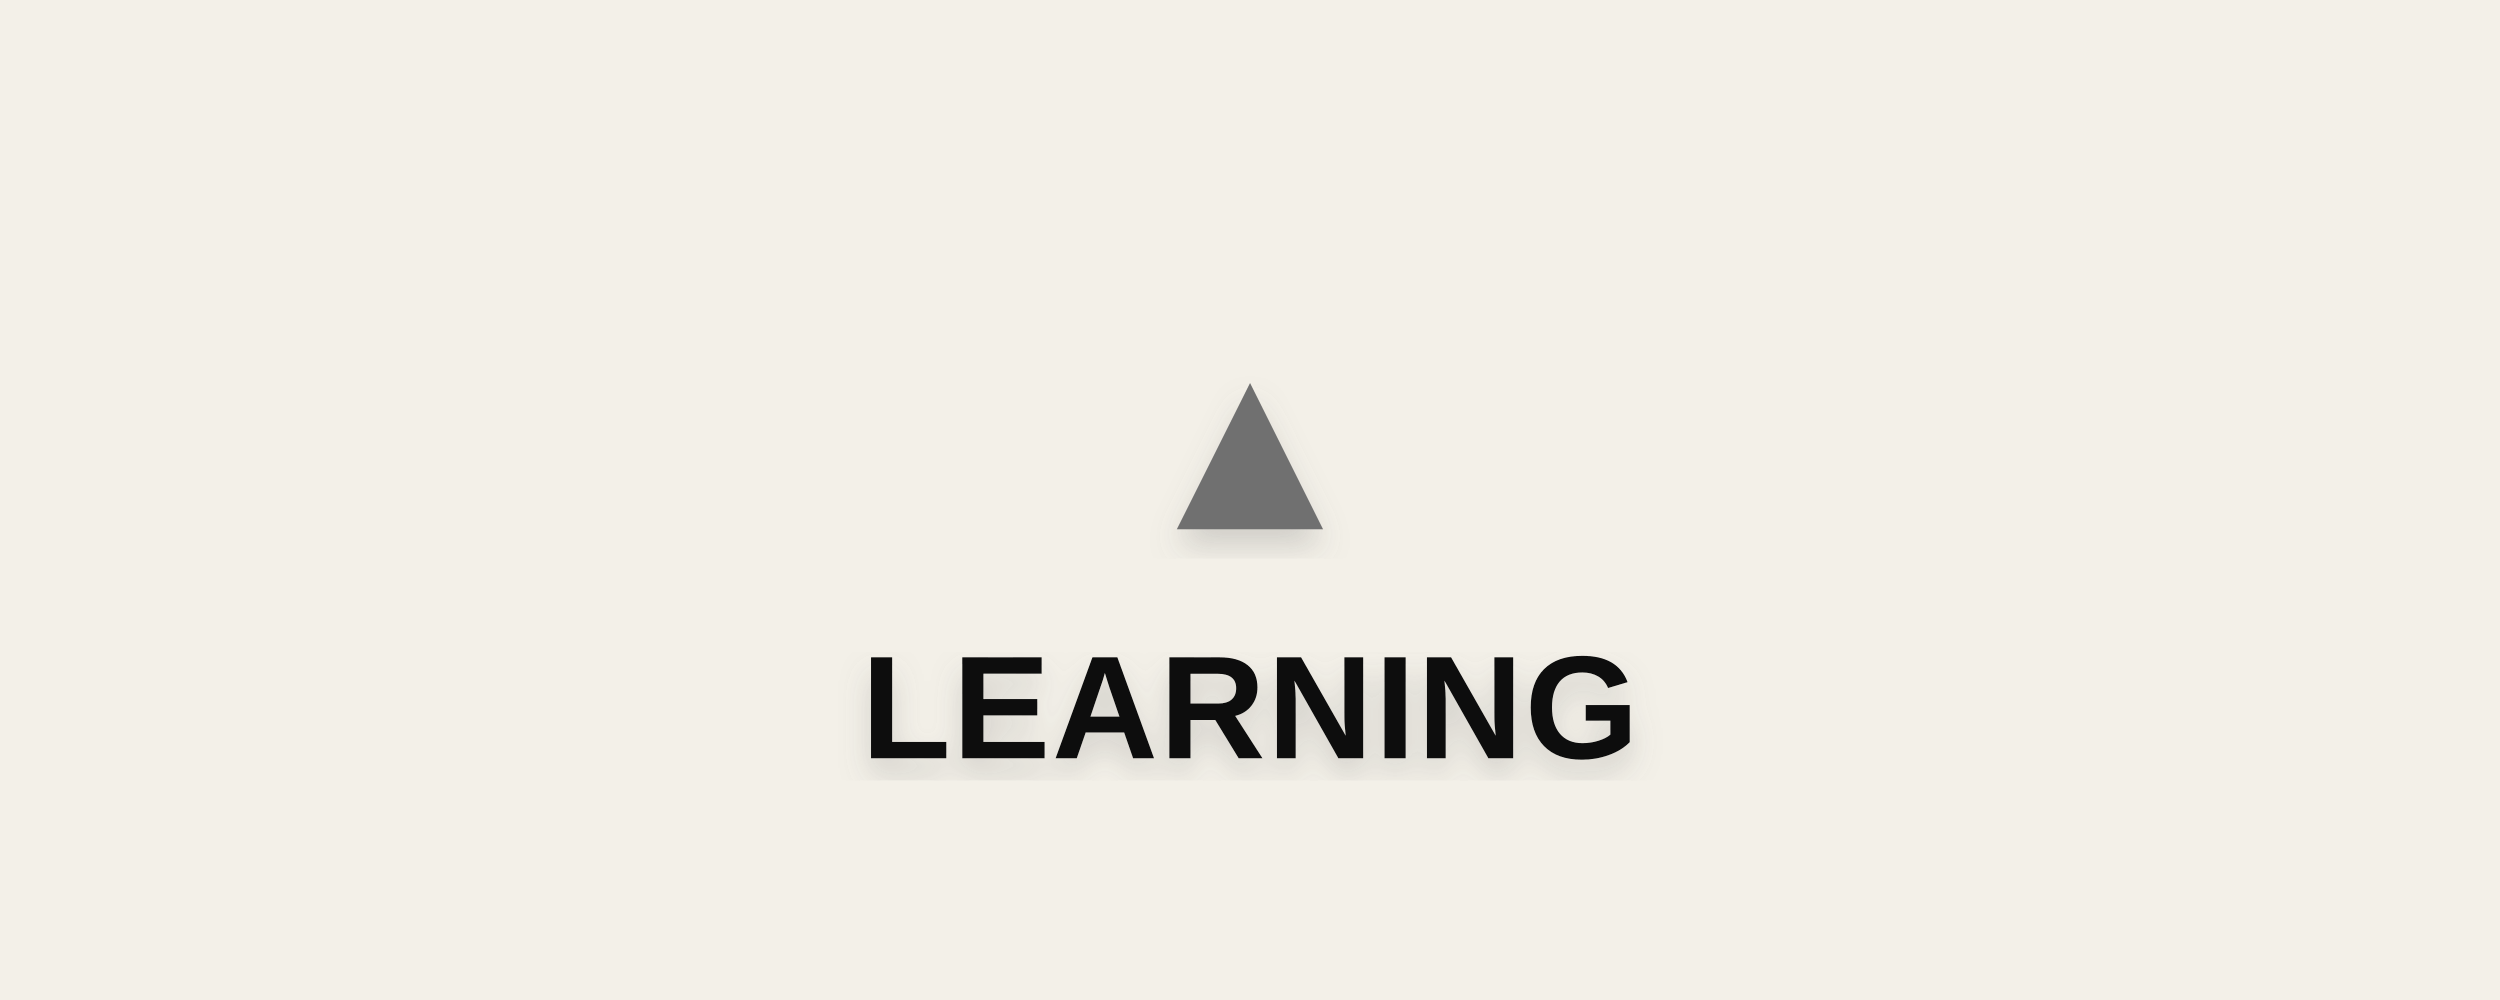
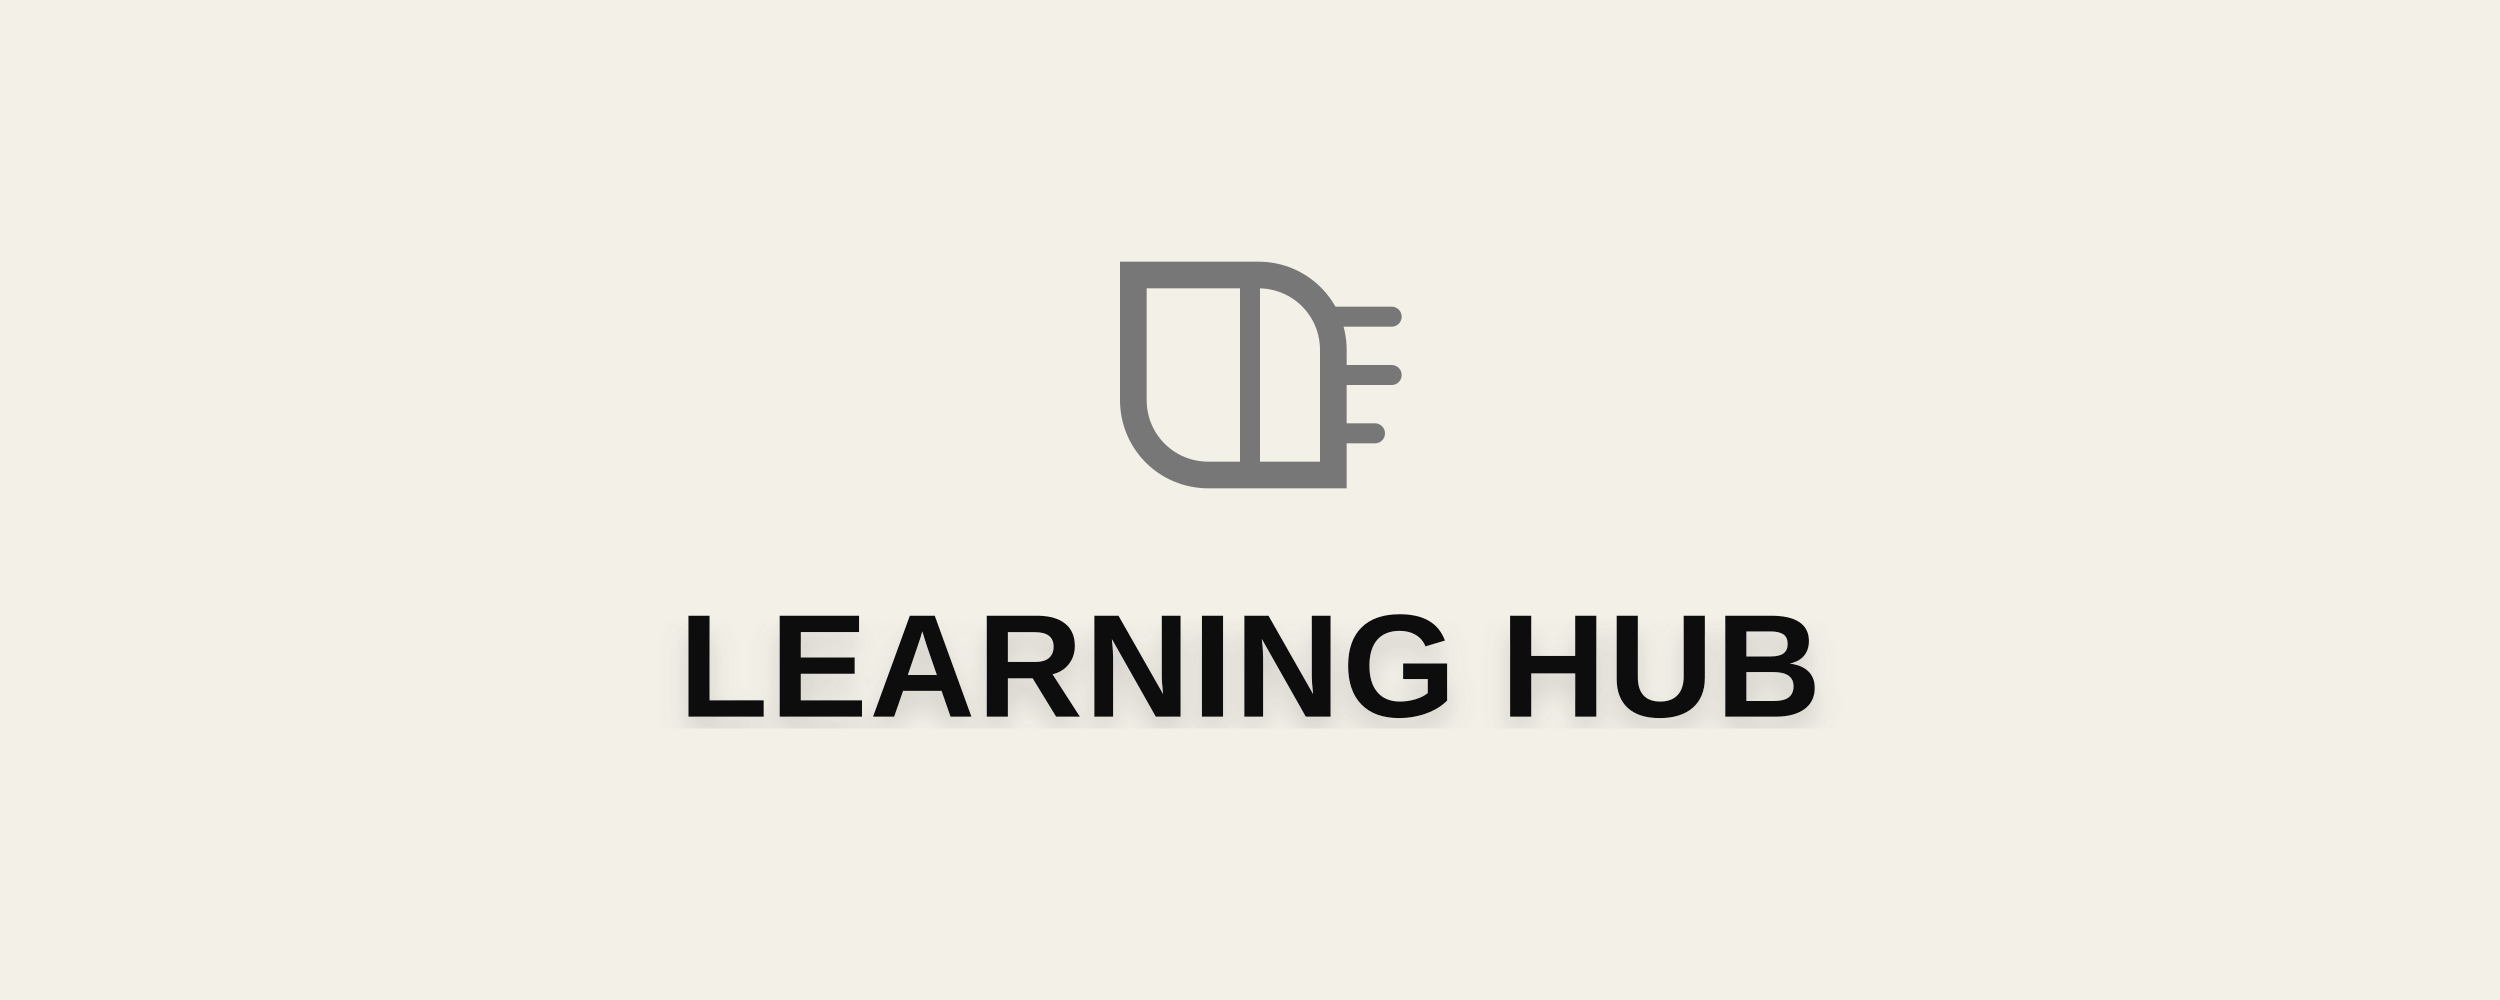
- <svg xmlns="http://www.w3.org/2000/svg" width="1500" height="600" viewBox="0 0 1500 600">
+ <svg xmlns="http://www.w3.org/2000/svg" width="1500" height="600">
  <defs>
-     <filter id="s" x="-20%" y="-20%" width="140%" height="140%">
-       <feDropShadow dx="0" dy="10" stdDeviation="9" flood-color="#777" flood-opacity=".28" />
+     <filter id="s">
+       <feDropShadow dx="0" dy="10" stdDeviation="8" flood-color="#777" flood-opacity=".28" />
    </filter>
  </defs>
  <rect width="1500" height="600" fill="#f3f0e8" />
-   <text x="750" y="275" text-anchor="middle" dominant-baseline="middle" font-family="Arial, Helvetica, sans-serif" font-size="150" font-weight="700" fill="#707070" filter="url(#s)">▲</text>
-   <text x="750" y="430" text-anchor="middle" dominant-baseline="middle" font-family="Arial, Helvetica, sans-serif" font-size="88" font-weight="800" letter-spacing="1" fill="#111111" filter="url(#s)">LEARNING</text>
+   <g>
+     <path d="M680 165h75c25 0 45 20 45 45v75h-75c-25 0-45-20-45-45z" fill="none" stroke="#777" stroke-width="16" />
+     <path d="M750 165v120M800 190h35M800 225h35M800 260h25" stroke="#777" stroke-width="12" stroke-linecap="round" />
+   </g>
+   <text x="750" y="430" text-anchor="middle" font-family="Arial,Helvetica,sans-serif" font-size="88" font-weight="800" letter-spacing="1" fill="#111" filter="url(#s)">LEARNING HUB</text>
</svg>
